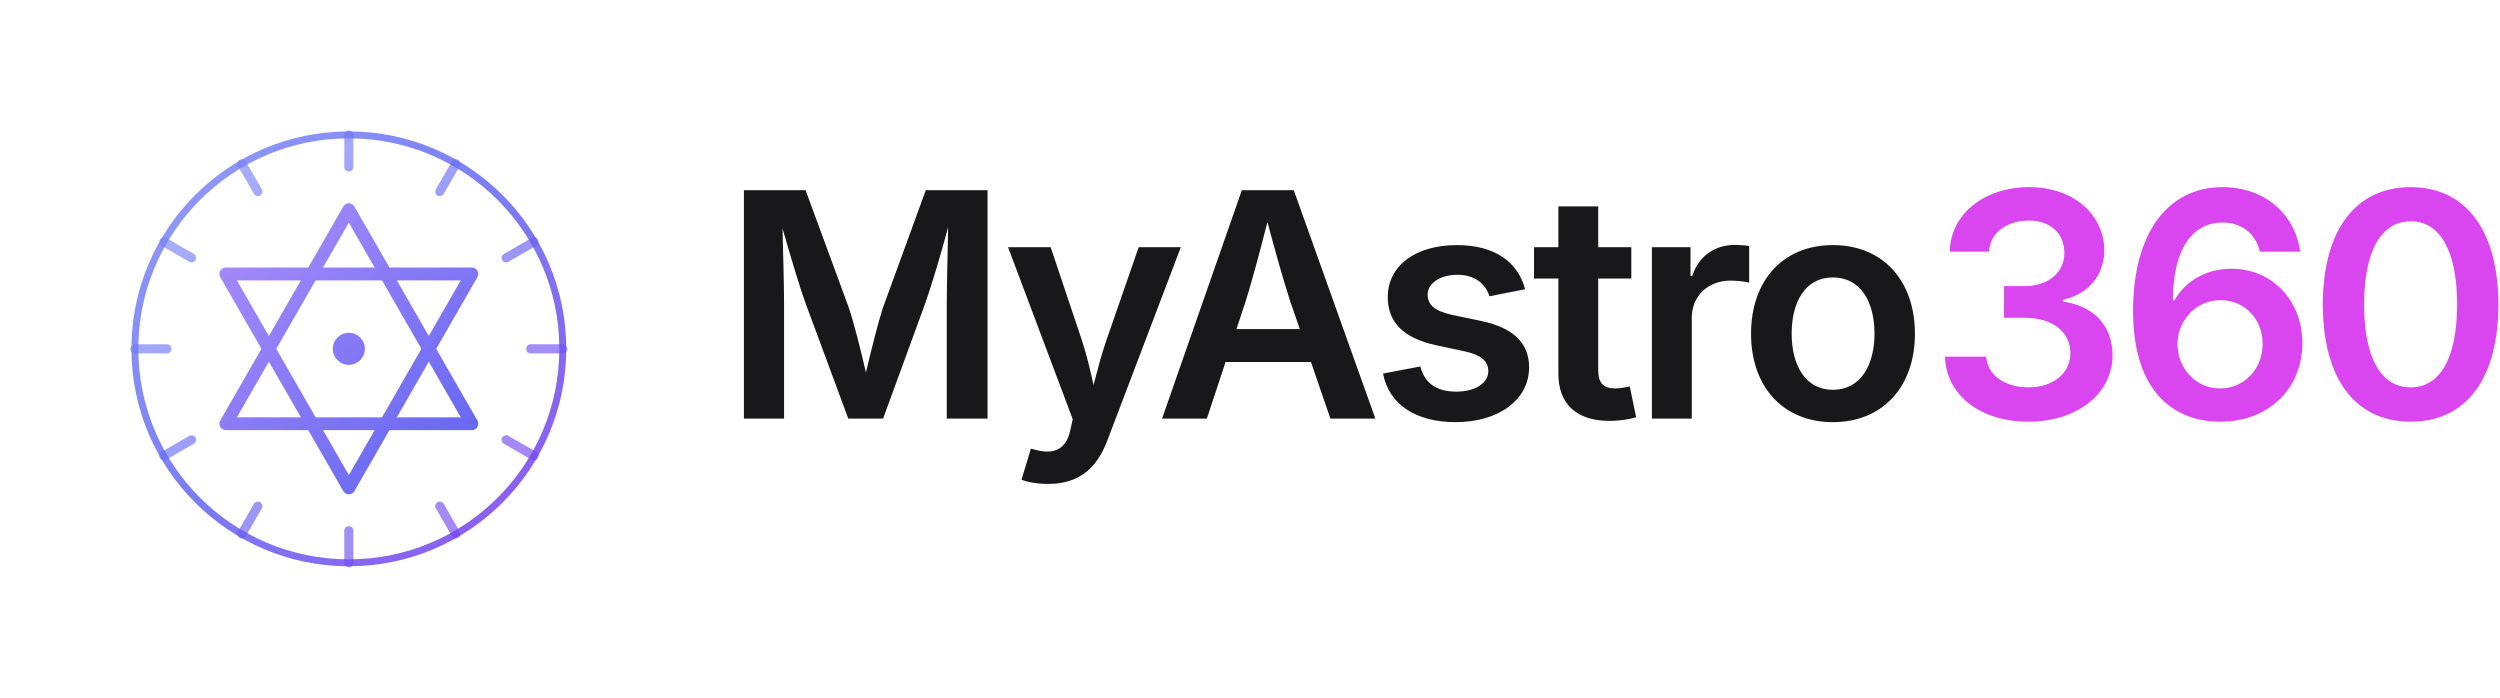
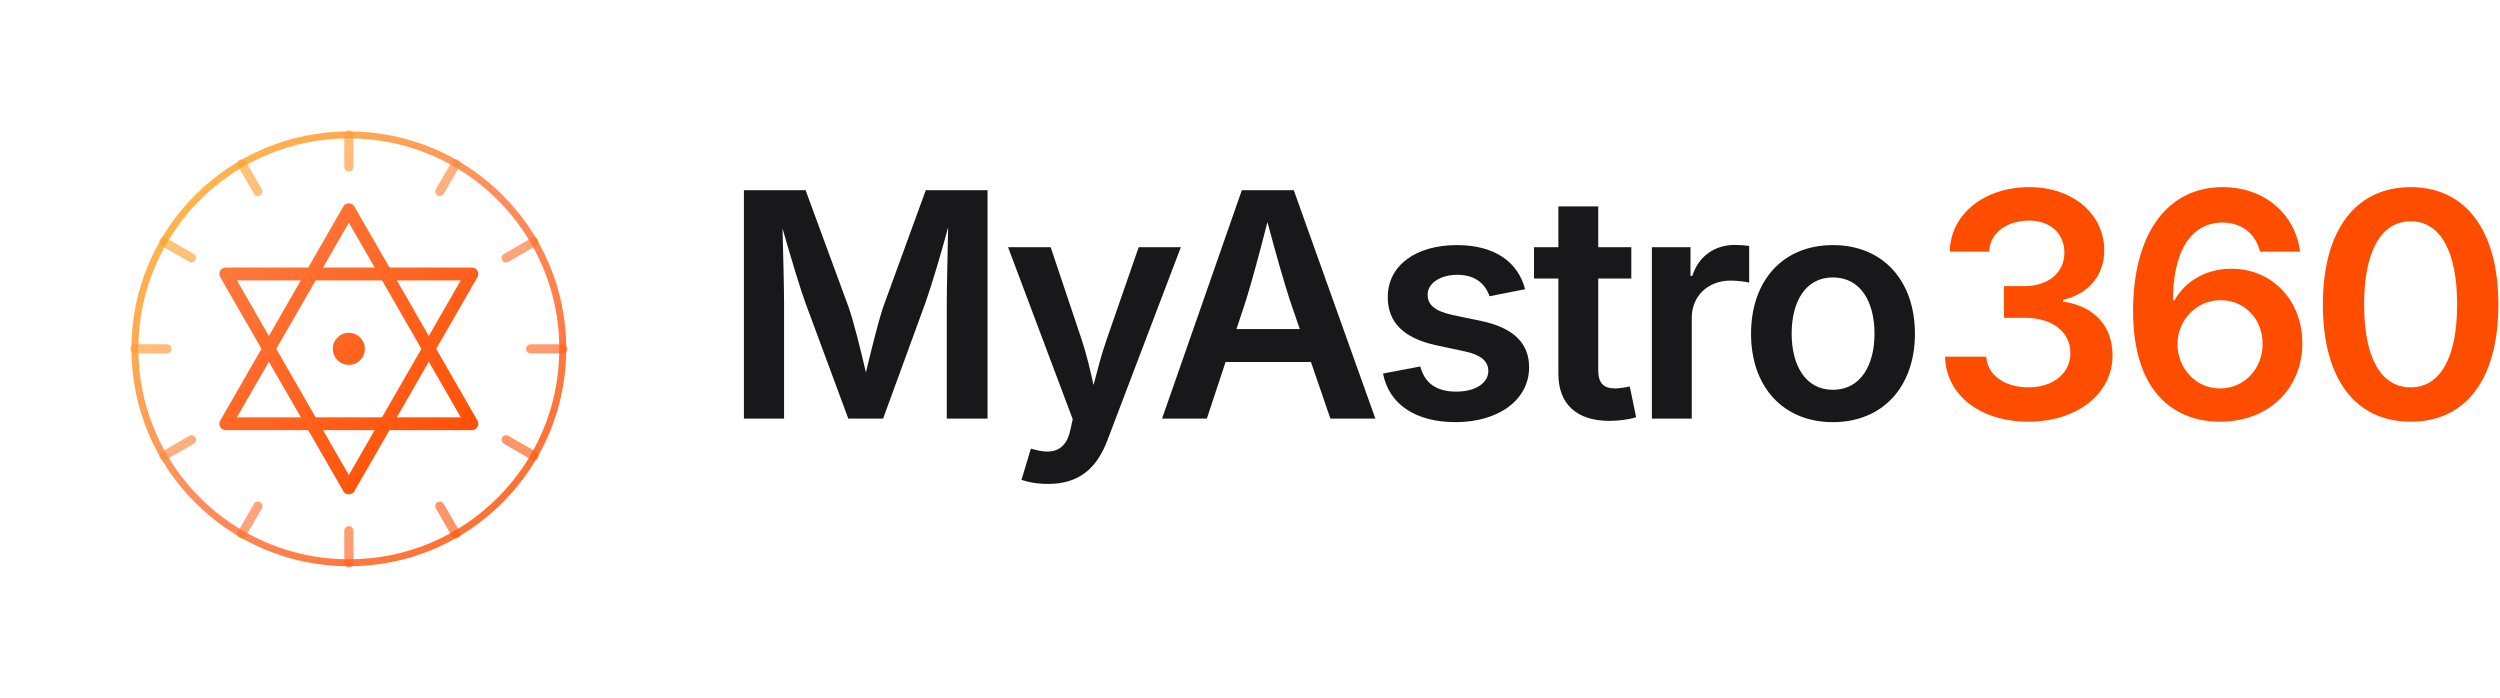
<svg xmlns="http://www.w3.org/2000/svg" viewBox="0 0 430 120" width="860" height="240">
  <defs>
    <linearGradient id="gRing" gradientUnits="userSpaceOnUse" x1="12" y1="12" x2="88" y2="88">
-       <stop offset="0" stop-color="#818cf8" />
-       <stop offset="0.5" stop-color="#6366f1" />
-       <stop offset="1" stop-color="#7c3aed" />
+       <stop offset="0" stop-color="#ffb627" />
+       <stop offset="0.5" stop-color="#ff7a40" />
+       <stop offset="1" stop-color="#ff4d00" />
    </linearGradient>
    <linearGradient id="gStar" gradientUnits="userSpaceOnUse" x1="28" y1="28" x2="72" y2="72">
-       <stop offset="0" stop-color="#a78bfa" />
-       <stop offset="1" stop-color="#6366f1" />
+       <stop offset="0" stop-color="#ff7a40" />
+       <stop offset="1" stop-color="#ff4d00" />
    </linearGradient>
    <linearGradient id="g360" gradientUnits="userSpaceOnUse" x1="0" y1="0" x2="1" y2="1" gradientTransform="rotate(20)">
-       <stop offset="0" stop-color="#818cf8" />
-       <stop offset="0.5" stop-color="#a78bfa" />
-       <stop offset="1" stop-color="#d946ef" />
+       <stop offset="0" stop-color="#ffb627" />
+       <stop offset="0.5" stop-color="#ff7a40" />
+       <stop offset="1" stop-color="#ff4d00" />
    </linearGradient>
  </defs>
  <g transform="translate(14 14) scale(0.92)">
    <circle cx="50" cy="50" r="40" fill="none" stroke="url(#gRing)" stroke-width="1.3" opacity="0.85" />
    <g stroke="url(#gRing)" stroke-width="1.7" stroke-linecap="round" opacity="0.65">
      <line x1="84" y1="50" x2="90" y2="50" />
      <line x1="79.4" y1="67" x2="84.6" y2="70" />
      <line x1="67" y1="79.4" x2="70" y2="84.6" />
      <line x1="50" y1="84" x2="50" y2="90" />
      <line x1="33" y1="79.4" x2="30" y2="84.6" />
      <line x1="20.6" y1="67" x2="15.4" y2="70" />
      <line x1="16" y1="50" x2="10" y2="50" />
      <line x1="20.6" y1="33" x2="15.4" y2="30" />
      <line x1="33" y1="20.6" x2="30" y2="15.4" />
      <line x1="50" y1="16" x2="50" y2="10" />
      <line x1="67" y1="20.6" x2="70" y2="15.4" />
      <line x1="79.4" y1="33" x2="84.6" y2="30" />
    </g>
    <path d="M50 24 L73 64 L27 64 Z" fill="none" stroke="url(#gStar)" stroke-width="2.4" stroke-linejoin="round" />
    <path d="M50 76 L27 36 L73 36 Z" fill="none" stroke="url(#gStar)" stroke-width="2.4" stroke-linejoin="round" />
    <circle cx="50" cy="50" r="3" fill="url(#gStar)" />
  </g>
  <text x="124" y="72" font-family="Inter, 'Helvetica Neue', Arial, sans-serif" font-weight="600" font-size="54" letter-spacing="-1.9" fill="#18181b">MyAstro<tspan fill="url(#g360)">360</tspan>
  </text>
</svg>
